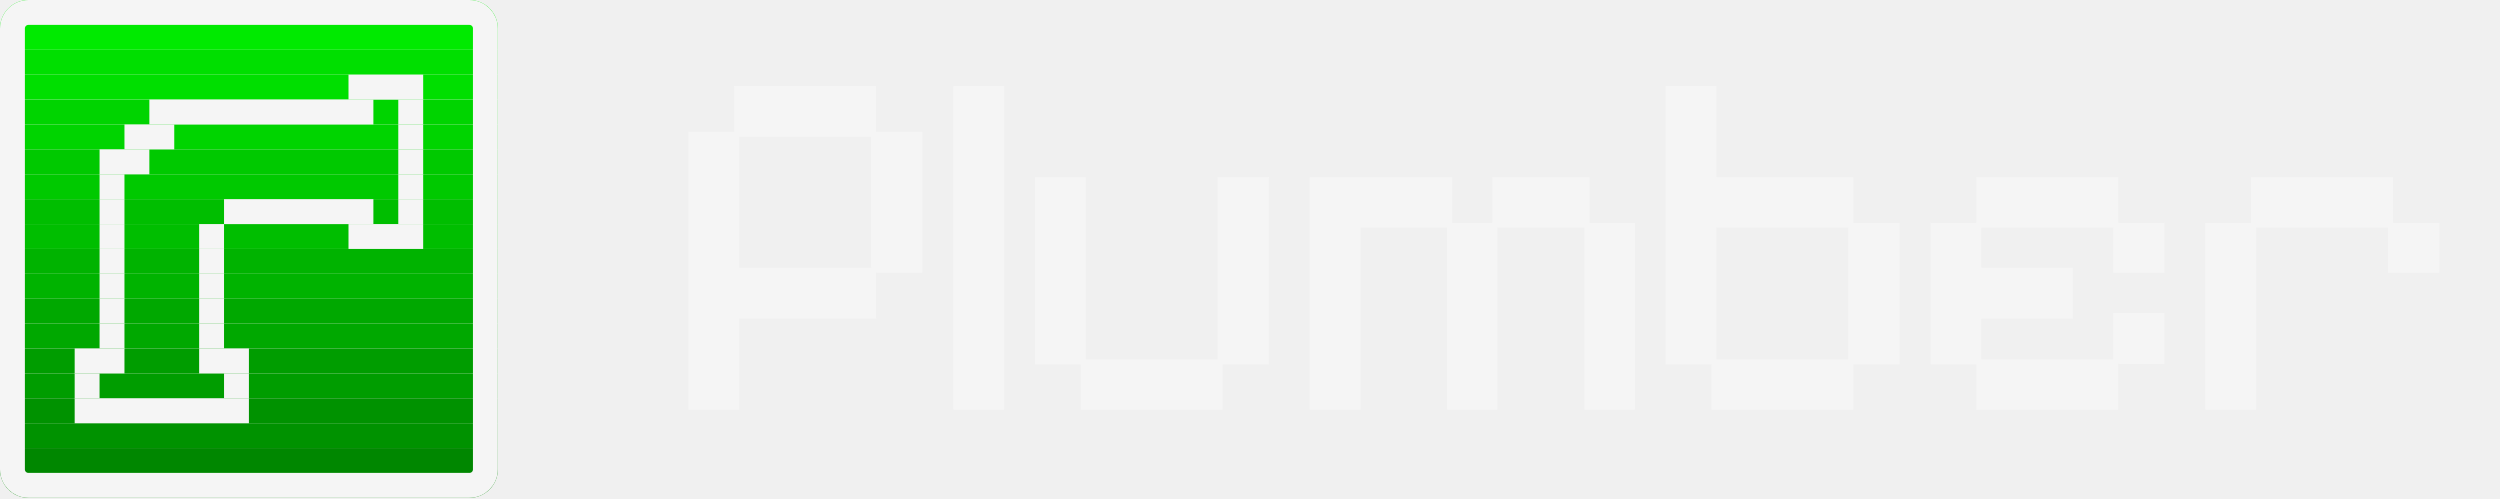
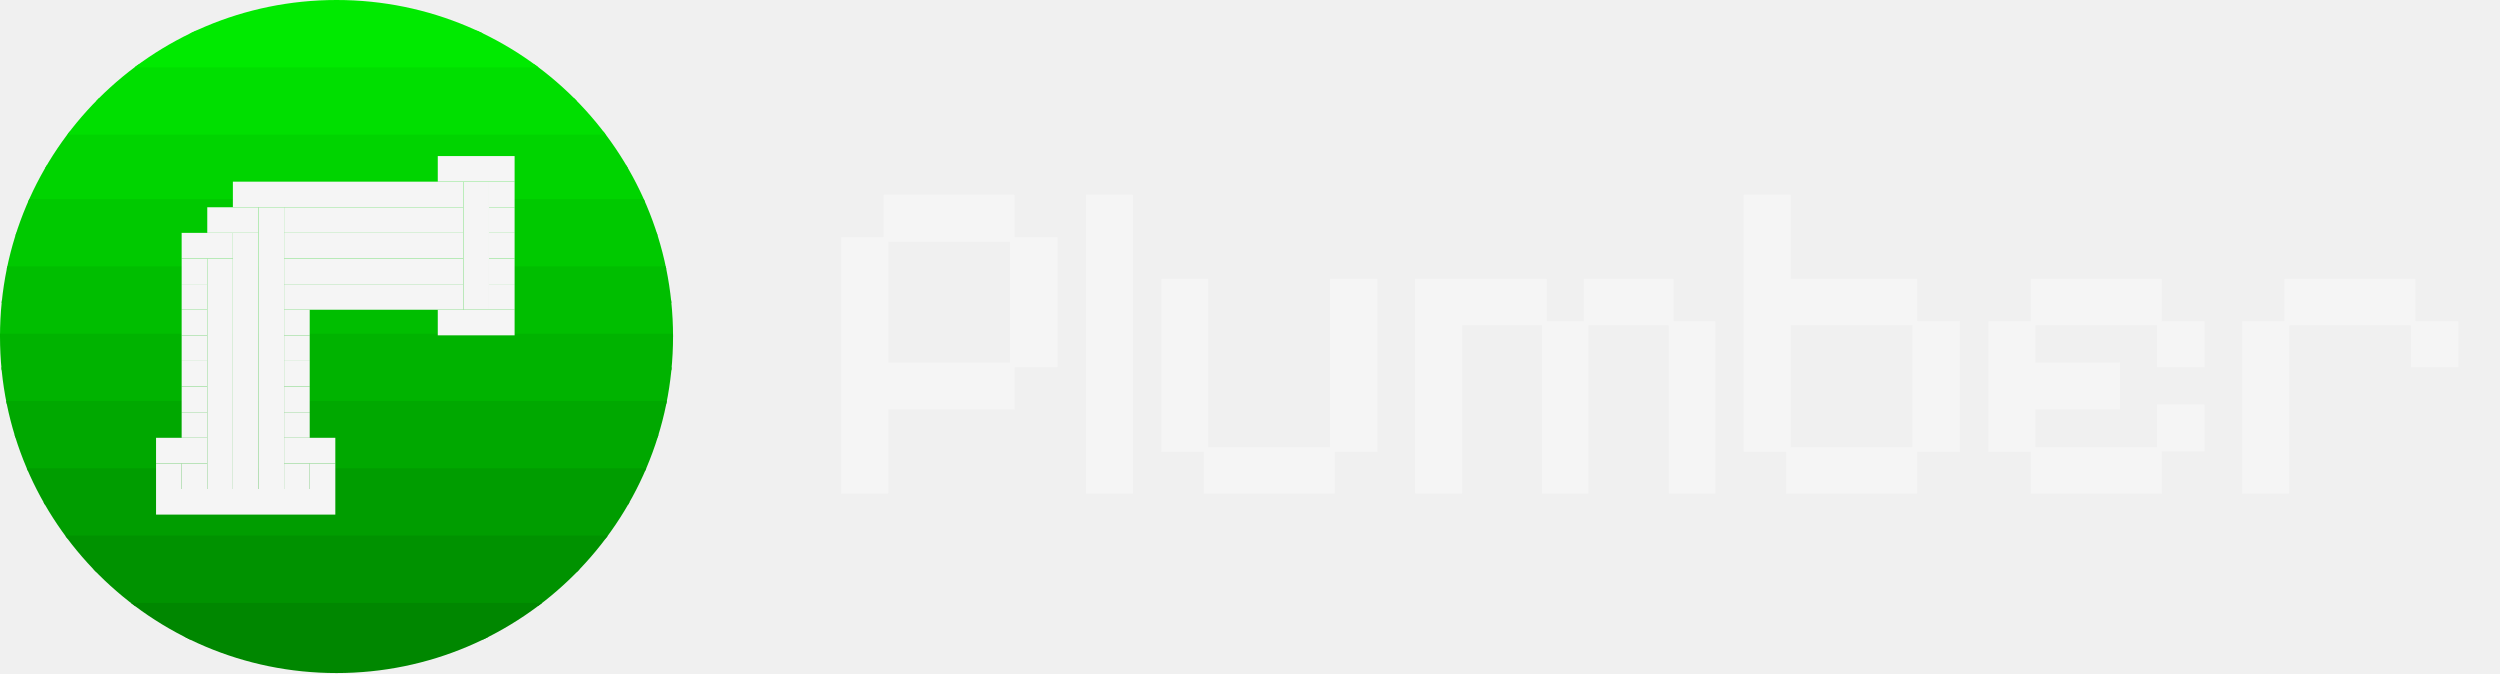
- <svg xmlns="http://www.w3.org/2000/svg" width="1018" height="203" viewBox="0 0 1018 203" fill="none">
-   <g clip-path="url(#clip0_1471_4279)">
-     <rect width="202.723" height="202.723" rx="11.584" fill="#F5F5F5" />
-     <line y1="45.612" x2="202.723" y2="45.612" stroke="#00D400" stroke-width="10.136" />
-     <line y1="55.748" x2="202.723" y2="55.748" stroke="#00D400" stroke-width="10.136" />
-     <line y1="35.475" x2="202.723" y2="35.475" stroke="#00DF00" stroke-width="10.136" />
-     <line y1="25.342" x2="202.723" y2="25.342" stroke="#00DF00" stroke-width="10.136" />
-     <line y1="15.205" x2="202.723" y2="15.205" stroke="#00EA00" stroke-width="10.136" />
-     <line y1="5.069" x2="202.723" y2="5.069" stroke="#00EA00" stroke-width="10.136" />
-     <line y1="65.885" x2="202.723" y2="65.885" stroke="#00C900" stroke-width="10.136" />
-     <line y1="76.022" x2="202.723" y2="76.022" stroke="#00C900" stroke-width="10.136" />
-     <line y1="86.159" x2="202.723" y2="86.159" stroke="#00BE00" stroke-width="10.136" />
-     <line y1="96.295" x2="202.723" y2="96.295" stroke="#00BE00" stroke-width="10.136" />
-     <line y1="106.428" x2="202.723" y2="106.428" stroke="#00B300" stroke-width="10.136" />
-     <line y1="116.565" x2="202.723" y2="116.565" stroke="#00B300" stroke-width="10.136" />
-     <line y1="126.701" x2="202.723" y2="126.701" stroke="#00A800" stroke-width="10.136" />
-     <line y1="136.838" x2="202.723" y2="136.838" stroke="#00A800" stroke-width="10.136" />
-     <line y1="146.975" x2="202.723" y2="146.975" stroke="#009D00" stroke-width="10.136" />
-     <line y1="157.112" x2="202.723" y2="157.112" stroke="#009D00" stroke-width="10.136" />
-     <line y1="167.248" x2="202.723" y2="167.248" stroke="#009200" stroke-width="10.136" />
-     <line y1="177.381" x2="202.723" y2="177.381" stroke="#009200" stroke-width="10.136" />
-     <line y1="187.518" x2="202.723" y2="187.518" stroke="#008700" stroke-width="10.136" />
-     <line y1="197.658" x2="202.723" y2="197.658" stroke="#008700" stroke-width="10.136" />
-     <line x1="172.315" y1="35.478" x2="141.907" y2="35.478" stroke="#F5F5F5" stroke-width="10.136" />
-     <line x1="167.247" y1="40.543" x2="167.247" y2="50.679" stroke="#F5F5F5" stroke-width="10.136" />
-     <line x1="167.247" y1="50.68" x2="167.247" y2="60.816" stroke="#F5F5F5" stroke-width="10.136" />
-     <line x1="167.247" y1="60.816" x2="167.247" y2="70.953" stroke="#F5F5F5" stroke-width="10.136" />
-     <line x1="172.315" y1="96.295" x2="141.907" y2="96.295" stroke="#F5F5F5" stroke-width="10.136" />
-     <line x1="91.226" y1="86.159" x2="152.043" y2="86.159" stroke="#F5F5F5" stroke-width="10.136" />
-     <line x1="152.043" y1="45.611" x2="60.818" y2="45.611" stroke="#F5F5F5" stroke-width="10.136" />
-     <line x1="40.545" y1="65.885" x2="60.817" y2="65.885" stroke="#F5F5F5" stroke-width="10.136" />
-     <line x1="50.681" y1="55.748" x2="70.953" y2="55.748" stroke="#F5F5F5" stroke-width="10.136" />
-     <line x1="167.247" y1="70.953" x2="167.247" y2="81.089" stroke="#F5F5F5" stroke-width="10.136" />
-     <line x1="167.247" y1="81.09" x2="167.247" y2="91.226" stroke="#F5F5F5" stroke-width="10.136" />
-     <line x1="45.613" y1="70.953" x2="45.613" y2="81.089" stroke="#F5F5F5" stroke-width="10.136" />
-     <line x1="45.613" y1="81.09" x2="45.613" y2="91.226" stroke="#F5F5F5" stroke-width="10.136" />
-     <line x1="45.613" y1="91.227" x2="45.613" y2="101.363" stroke="#F5F5F5" stroke-width="10.136" />
-     <line x1="86.157" y1="91.227" x2="86.157" y2="101.363" stroke="#F5F5F5" stroke-width="10.136" />
-     <line x1="86.157" y1="101.363" x2="86.157" y2="111.499" stroke="#F5F5F5" stroke-width="10.136" />
-     <line x1="45.613" y1="101.363" x2="45.613" y2="111.499" stroke="#F5F5F5" stroke-width="10.136" />
-     <line x1="86.157" y1="111.496" x2="86.157" y2="121.632" stroke="#F5F5F5" stroke-width="10.136" />
-     <line x1="86.157" y1="121.633" x2="86.157" y2="131.769" stroke="#F5F5F5" stroke-width="10.136" />
-     <line x1="86.157" y1="131.77" x2="86.157" y2="141.906" stroke="#F5F5F5" stroke-width="10.136" />
-     <line x1="81.089" y1="146.975" x2="101.361" y2="146.975" stroke="#F5F5F5" stroke-width="10.136" />
-     <line x1="50.681" y1="146.974" x2="30.408" y2="146.974" stroke="#F5F5F5" stroke-width="10.136" />
-     <line x1="45.613" y1="131.77" x2="45.613" y2="141.906" stroke="#F5F5F5" stroke-width="10.136" />
-     <line x1="45.613" y1="121.633" x2="45.613" y2="131.769" stroke="#F5F5F5" stroke-width="10.136" />
-     <line x1="45.613" y1="111.496" x2="45.613" y2="121.632" stroke="#F5F5F5" stroke-width="10.136" />
-     <line x1="35.476" y1="152.043" x2="35.476" y2="162.179" stroke="#F5F5F5" stroke-width="10.136" />
-     <line x1="96.294" y1="152.043" x2="96.294" y2="162.179" stroke="#F5F5F5" stroke-width="10.136" />
-     <line x1="30.408" y1="167.248" x2="101.361" y2="167.248" stroke="#F5F5F5" stroke-width="10.136" />
+ <svg xmlns="http://www.w3.org/2000/svg" width="753" height="203" viewBox="0 0 753 203" fill="none">
+   <path d="M253.4 148.68V71.4H266.14V58.66H305.62V71.4H318.5V110.6H305.62V123.34H267.54V148.68H253.4ZM267.54 109.2H304.22V72.8H267.54V109.2ZM327.097 148.68V58.66H341.237V148.68H327.097ZM362.538 148.68V136.08H349.798V84H363.938V134.68H400.618V84H414.898V136.08H402.018V148.68H362.538ZM426.229 148.68V84H465.849V96.74H477.049V84H504.069V96.74H516.669V148.68H502.669V98H478.449V148.68H464.449V98H440.369V148.68H426.229ZM537.959 148.68V136.08H525.219V58.66H539.359V84H577.439V96.74H590.319V136.08H577.439V148.68H537.959ZM539.359 134.68H576.039V98H539.359V134.68ZM611.656 148.68V136.08H598.916V96.74H611.656V84H651.136V96.74H664.016V110.6H649.736V98H613.056V109.2H638.536V123.34H613.056V134.68H649.736V121.8H664.016V135.94H651.136V148.68H611.656ZM675.347 148.68V96.74H688.087V84H727.567V96.74H740.447V110.6H726.167V98H689.487V148.68H675.347Z" fill="#F5F5F5" />
+   <g clip-path="url(#clip0_1489_3673)">
+     <line y1="45.18" x2="202.723" y2="45.18" stroke="#00D400" stroke-width="11" />
+     <line y1="55.316" x2="202.723" y2="55.316" stroke="#00D400" stroke-width="11" />
+     <line y1="35.043" x2="202.723" y2="35.043" stroke="#00DF00" stroke-width="11" />
+     <line y1="24.91" x2="202.723" y2="24.91" stroke="#00DF00" stroke-width="11" />
+     <line y1="14.773" x2="202.723" y2="14.773" stroke="#00EA00" stroke-width="11" />
+     <line y1="4.637" x2="202.723" y2="4.637" stroke="#00EA00" stroke-width="11" />
+     <line y1="65.453" x2="202.723" y2="65.453" stroke="#00C900" stroke-width="11" />
+     <line y1="75.59" x2="202.723" y2="75.59" stroke="#00C900" stroke-width="11" />
+     <line y1="85.727" x2="202.723" y2="85.727" stroke="#00BE00" stroke-width="11" />
+     <line y1="95.863" x2="202.723" y2="95.863" stroke="#00BE00" stroke-width="11" />
+     <line y1="105.996" x2="202.723" y2="105.996" stroke="#00B300" stroke-width="11" />
+     <line y1="116.133" x2="202.723" y2="116.133" stroke="#00B300" stroke-width="11" />
+     <line y1="126.27" x2="202.723" y2="126.27" stroke="#00A800" stroke-width="11" />
+     <line y1="136.406" x2="202.723" y2="136.406" stroke="#00A800" stroke-width="11" />
+     <line y1="146.543" x2="202.723" y2="146.543" stroke="#009D00" stroke-width="11" />
+     <line y1="156.68" x2="202.723" y2="156.68" stroke="#009D00" stroke-width="11" />
+     <line y1="166.816" x2="202.723" y2="166.816" stroke="#009200" stroke-width="11" />
+     <line y1="176.949" x2="202.723" y2="176.949" stroke="#009200" stroke-width="11" />
+     <line y1="187.086" x2="202.723" y2="187.086" stroke="#008700" stroke-width="11" />
+     <line y1="197.227" x2="202.723" y2="197.227" stroke="#008700" stroke-width="11" />
+     <line x1="155" y1="50.857" x2="131.857" y2="50.857" stroke="#F5F5F5" stroke-width="7.714" />
+     <line x1="151.144" y1="54.715" x2="151.144" y2="62.429" stroke="#F5F5F5" stroke-width="7.714" />
+     <line x1="151.144" y1="62.43" x2="151.144" y2="70.144" stroke="#F5F5F5" stroke-width="7.714" />
+     <line x1="151.144" y1="70.144" x2="151.144" y2="77.859" stroke="#F5F5F5" stroke-width="7.714" />
+     <line x1="155" y1="97.142" x2="131.857" y2="97.142" stroke="#F5F5F5" stroke-width="7.714" />
+     <line x1="85.571" y1="89.428" x2="139.571" y2="89.428" stroke="#F5F5F5" stroke-width="7.714" />
+     <line x1="139.571" y1="58.572" x2="70.143" y2="58.572" stroke="#F5F5F5" stroke-width="7.714" />
+     <line x1="54.714" y1="73.998" x2="70.142" y2="73.998" stroke="#F5F5F5" stroke-width="7.714" />
+     <line x1="62.429" y1="66.287" x2="77.857" y2="66.287" stroke="#F5F5F5" stroke-width="7.714" />
+     <line x1="151.144" y1="77.856" x2="151.144" y2="85.57" stroke="#F5F5F5" stroke-width="7.714" />
+     <line x1="151.144" y1="85.57" x2="151.144" y2="93.285" stroke="#F5F5F5" stroke-width="7.714" />
+     <line x1="58.571" y1="77.856" x2="58.571" y2="85.57" stroke="#F5F5F5" stroke-width="7.714" />
+     <line x1="58.571" y1="85.57" x2="58.571" y2="93.285" stroke="#F5F5F5" stroke-width="7.714" />
+     <line x1="58.571" y1="93.285" x2="58.571" y2="100.999" stroke="#F5F5F5" stroke-width="7.714" />
+     <line x1="89.428" y1="93.285" x2="89.428" y2="100.999" stroke="#F5F5F5" stroke-width="7.714" />
+     <line x1="89.428" y1="101" x2="89.428" y2="108.714" stroke="#F5F5F5" stroke-width="7.714" />
+     <line x1="58.571" y1="101" x2="58.571" y2="108.714" stroke="#F5F5F5" stroke-width="7.714" />
+     <line x1="89.428" y1="108.715" x2="89.428" y2="116.429" stroke="#F5F5F5" stroke-width="7.714" />
+     <line x1="89.428" y1="116.43" x2="89.428" y2="124.144" stroke="#F5F5F5" stroke-width="7.714" />
+     <line x1="89.428" y1="124.145" x2="89.428" y2="131.859" stroke="#F5F5F5" stroke-width="7.714" />
+     <line x1="85.571" y1="135.713" x2="101" y2="135.713" stroke="#F5F5F5" stroke-width="7.714" />
+     <line x1="62.429" y1="135.713" x2="47" y2="135.713" stroke="#F5F5F5" stroke-width="7.714" />
+     <line x1="58.571" y1="124.145" x2="58.571" y2="131.859" stroke="#F5F5F5" stroke-width="7.714" />
+     <line x1="58.571" y1="116.43" x2="58.571" y2="124.144" stroke="#F5F5F5" stroke-width="7.714" />
+     <line x1="58.571" y1="108.715" x2="58.571" y2="116.429" stroke="#F5F5F5" stroke-width="7.714" />
+     <line x1="50.857" y1="139.57" x2="50.857" y2="147.285" stroke="#F5F5F5" stroke-width="7.714" />
+     <line x1="97.144" y1="139.57" x2="97.144" y2="147.285" stroke="#F5F5F5" stroke-width="7.714" />
+     <line x1="47" y1="151.143" x2="101" y2="151.143" stroke="#F5F5F5" stroke-width="7.714" />
+     <line x1="143.428" y1="54.715" x2="143.428" y2="93.286" stroke="#F5F5F5" stroke-width="7.714" />
+     <line x1="74" y1="70.144" x2="74" y2="147.287" stroke="#F5F5F5" stroke-width="7.714" />
+     <line x1="81.715" y1="62.43" x2="81.715" y2="147.287" stroke="#F5F5F5" stroke-width="7.714" />
+     <line x1="85.571" y1="143.428" x2="93.286" y2="143.428" stroke="#F5F5F5" stroke-width="7.714" />
+     <line x1="54.714" y1="143.428" x2="62.428" y2="143.428" stroke="#F5F5F5" stroke-width="7.714" />
+     <line x1="66.285" y1="147.285" x2="66.285" y2="77.857" stroke="#F5F5F5" stroke-width="7.714" />
+     <line x1="85.571" y1="66.287" x2="139.571" y2="66.287" stroke="#F5F5F5" stroke-width="7.714" />
+     <line x1="85.571" y1="73.998" x2="139.571" y2="73.998" stroke="#F5F5F5" stroke-width="7.714" />
+     <line x1="85.571" y1="81.713" x2="139.571" y2="81.713" stroke="#F5F5F5" stroke-width="7.714" />
  </g>
-   <rect x="5.068" y="5.068" width="192.587" height="192.587" rx="6.516" stroke="#F5F5F5" stroke-width="10.136" />
-   <path d="M280.297 166.807V53.675H298.947V35.024H356.743V53.675H375.599V111.061H356.743V129.711H300.997V166.807H280.297ZM300.997 109.011H354.694V55.724H300.997V109.011ZM388.184 166.807V35.024H408.884V166.807H388.184ZM440.067 166.807V148.362H421.416V72.12H442.116V146.312H495.813V72.12H516.718V148.362H497.863V166.807H440.067ZM533.306 166.807V72.12H591.307V90.771H607.703V72.12H647.258V90.771H665.704V166.807H645.209V92.615H609.753V166.807H589.258V92.615H554.006V166.807H533.306ZM696.871 166.807V148.362H678.22V35.024H698.92V72.12H754.667V90.771H773.522V148.362H754.667V166.807H696.871ZM698.92 146.312H752.617V92.615H698.92V146.312ZM804.758 166.807V148.362H786.107V90.771H804.758V72.12H862.554V90.771H881.409V111.061H860.504V92.615H806.807V109.011H844.108V129.711H806.807V146.312H860.504V127.457H881.409V148.157H862.554V166.807H804.758ZM897.997 166.807V90.771H916.648V72.12H974.443V90.771H993.299V111.061H972.394V92.615H918.697V166.807H897.997Z" fill="#F5F5F5" />
  <defs>
-     <clipPath id="clip0_1471_4279">
-       <rect width="202.723" height="202.723" rx="11.584" fill="white" />
+     <clipPath id="clip0_1489_3673">
+       <rect width="202.723" height="202.723" rx="101.362" fill="white" />
    </clipPath>
  </defs>
</svg>
